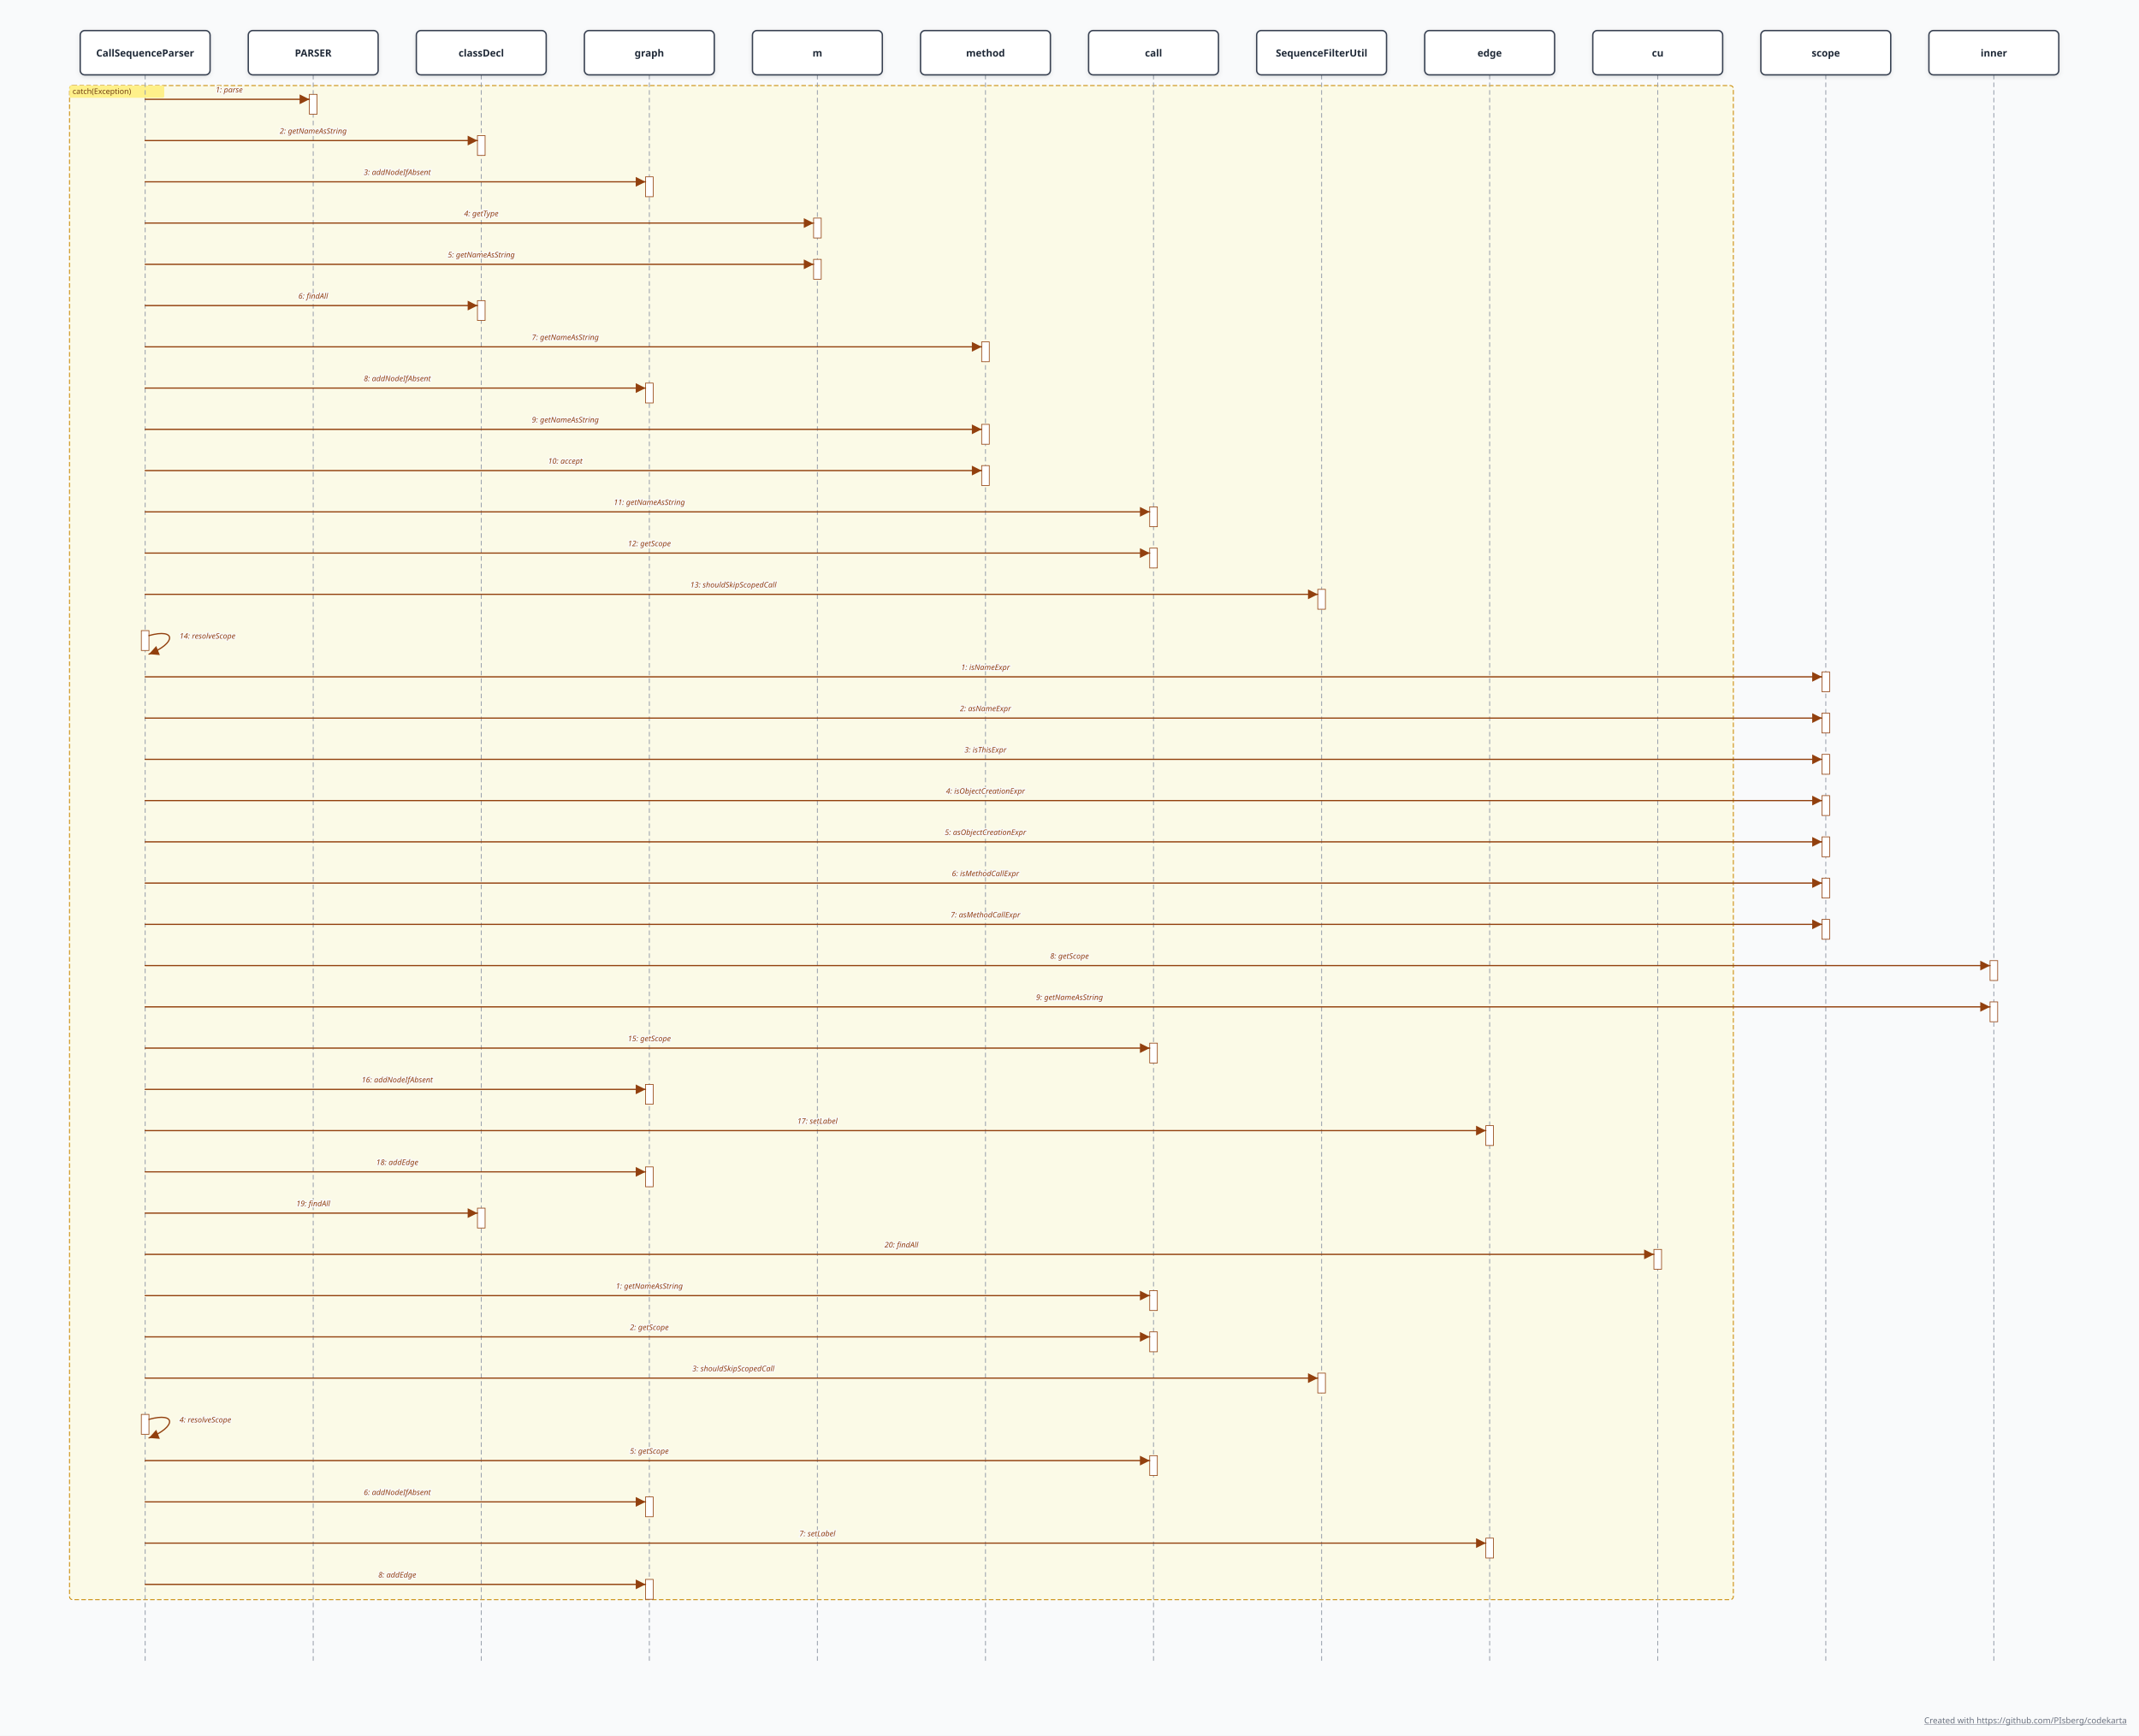
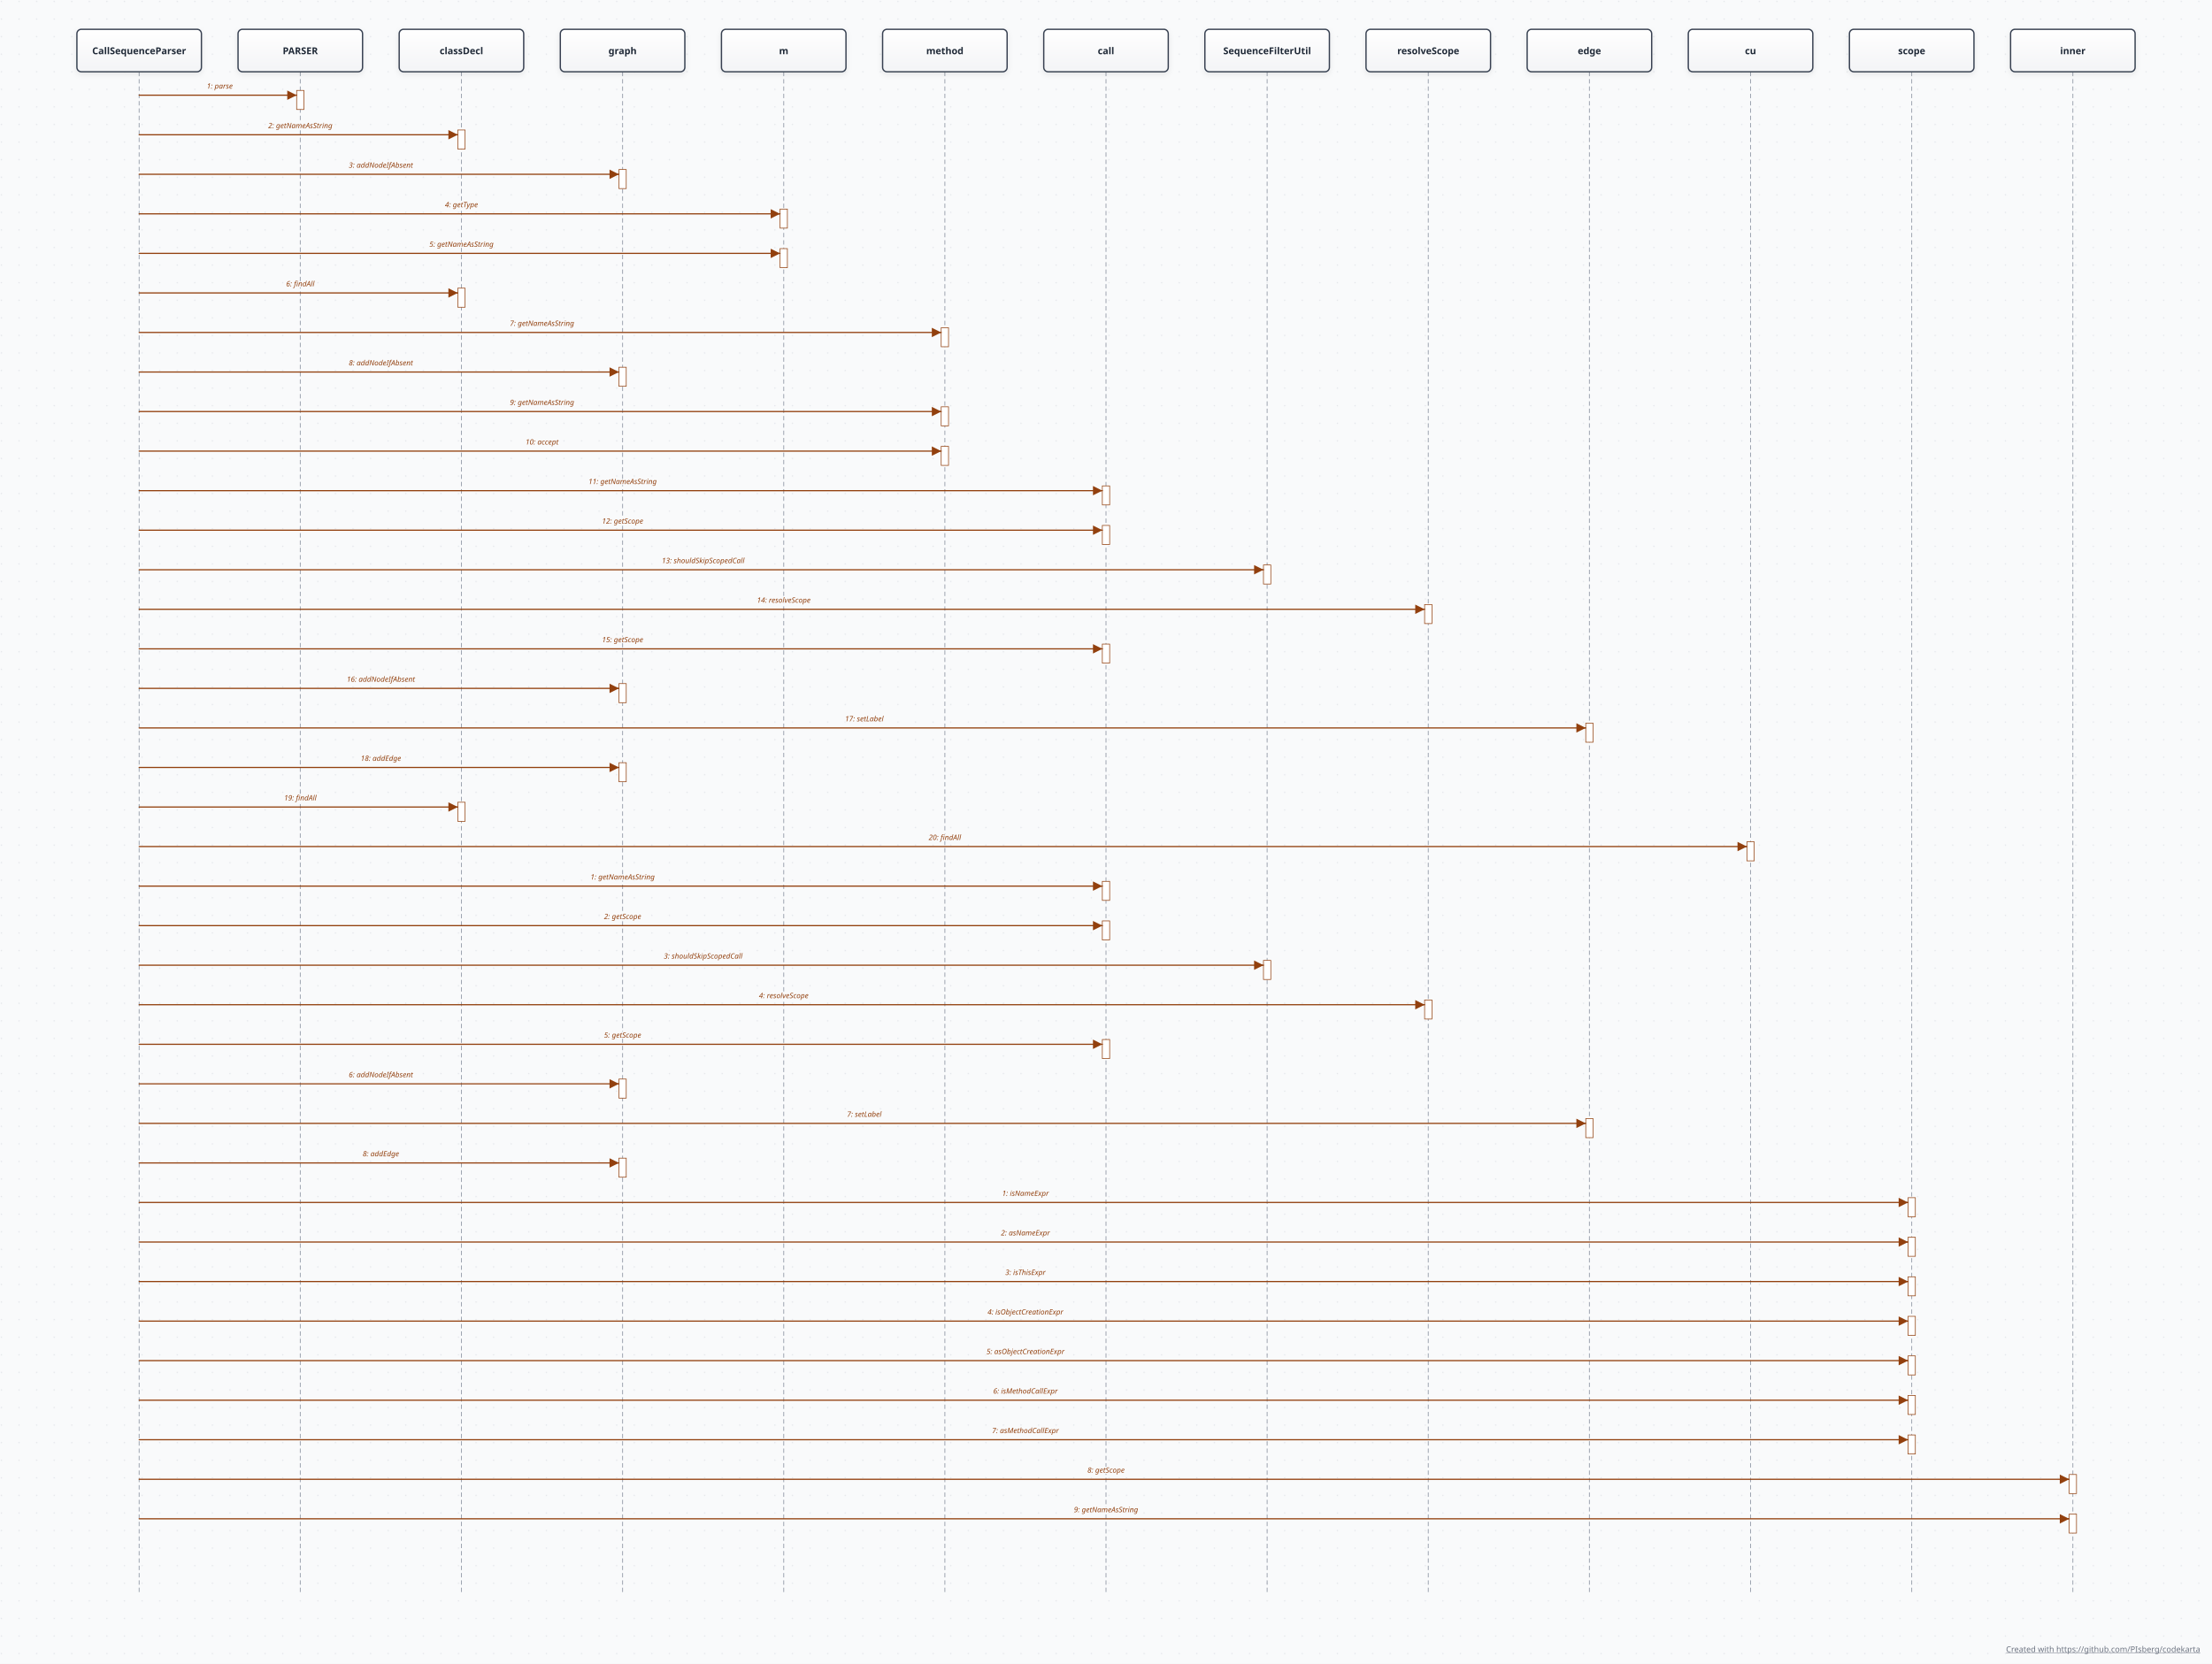
- <svg xmlns="http://www.w3.org/2000/svg" width="2800" height="2272" viewBox="0 0 2800 2272">
+ <svg xmlns="http://www.w3.org/2000/svg" width="3020" height="2272" viewBox="0 0 3020 2272">
  <defs>
    <style>
- svg { font-family: -apple-system, BlinkMacSystemFont, 'Segoe UI', sans-serif; }
- .node-rect { transition: filter 0.15s; }
- .node-rect:hover { stroke-width: 2.5 !important; }
- .edge-line { stroke-linecap: round; stroke-linejoin: round; }
- .edge-label { paint-order: stroke; stroke: #f9fafb; stroke-width: 3; }
- .diagram-attribution { fill: #6b7280; text-decoration: underline; }
- .diagram-attribution:hover { fill: #374151; text-decoration: underline; }
- .group-rect { }
+ svg { font-family: 'Outfit', 'Inter', -apple-system, BlinkMacSystemFont, 'Segoe UI', sans-serif; }
+ text { font-family: 'Outfit', 'Inter', -apple-system, BlinkMacSystemFont, 'Segoe UI', sans-serif !important; }
+ .node-rect { transition: filter 0.2s ease, stroke-width 0.2s ease, stroke 0.2s ease; }
+ .node-rect:hover { stroke-width: 2.2 !important; filter: drop-shadow(0 8px 16px rgba(15, 23, 42, 0.12)) !important; }
+ .edge-line { stroke-linecap: round; stroke-linejoin: round; transition: stroke-width 0.2s ease; }
+ .edge-line:hover { stroke-width: 2.5 !important; }
+ .edge-label { paint-order: stroke; stroke: #f9fafb; stroke-width: 3; font-weight: 500; }
+ .diagram-attribution { fill: #9ca3af; text-decoration: none; transition: fill 0.2s ease; }
+ .diagram-attribution:hover { fill: #4b5563; text-decoration: underline; }
+ .group-rect { transition: stroke-width 0.2s ease; }
.node-label { pointer-events: none; }
</style>
-     <filter id="nodeShadow" x="-15%" y="-15%" width="130%" height="130%">
-       <feDropShadow dx="0" dy="2" stdDeviation="3" flood-color="#0000001a" />
+     <filter id="nodeShadow" x="-20%" y="-20%" width="140%" height="140%">
+       <feDropShadow dx="0" dy="3" stdDeviation="4" flood-color="#0f172a" flood-opacity="0.08" />
    </filter>
+     <linearGradient id="grad-CLASS" x1="0%" y1="0%" x2="0%" y2="100%">
+       <stop offset="0%" stop-color="#ffffff" />
+       <stop offset="100%" stop-color="#f3f4f6" />
+     </linearGradient>
+     <linearGradient id="grad-INTERFACE" x1="0%" y1="0%" x2="0%" y2="100%">
+       <stop offset="0%" stop-color="#eff6ff" />
+       <stop offset="100%" stop-color="#dbeafe" />
+     </linearGradient>
+     <linearGradient id="grad-MODULE" x1="0%" y1="0%" x2="0%" y2="100%">
+       <stop offset="0%" stop-color="#faf5ff" />
+       <stop offset="100%" stop-color="#ede9fe" />
+     </linearGradient>
+     <linearGradient id="grad-METHOD" x1="0%" y1="0%" x2="0%" y2="100%">
+       <stop offset="0%" stop-color="#fffbeb" />
+       <stop offset="100%" stop-color="#fef3c7" />
+     </linearGradient>
+     <linearGradient id="grad-PACKAGE" x1="0%" y1="0%" x2="0%" y2="100%">
+       <stop offset="0%" stop-color="#ecfdf5" />
+       <stop offset="100%" stop-color="#d1fae5" />
+     </linearGradient>
+     <linearGradient id="grad-EXCEPTION" x1="0%" y1="0%" x2="0%" y2="100%">
+       <stop offset="0%" stop-color="#fef2f2" />
+       <stop offset="100%" stop-color="#fee2e2" />
+     </linearGradient>
+     <linearGradient id="grad-STATE" x1="0%" y1="0%" x2="0%" y2="100%">
+       <stop offset="0%" stop-color="#f0f9ff" />
+       <stop offset="100%" stop-color="#e0f2fe" />
+     </linearGradient>
+     <pattern id="dotGrid" width="24" height="24" patternUnits="userSpaceOnUse">
+       <circle cx="2" cy="2" r="1" fill="#e5e7eb" />
+     </pattern>
    <marker id="seq-marker-call" markerWidth="10" markerHeight="8" refX="8" refY="4" orient="auto">
      <path d="M0,0 L8,4 L0,8 Z" fill="#92400e" />
    </marker>
    <marker id="seq-marker-exc" markerWidth="10" markerHeight="8" refX="8" refY="4" orient="auto">
      <path d="M0,0 L8,4 L0,8 Z" fill="#dc2626" />
    </marker>
  </defs>
-   <rect width="2800" height="2272" fill="#f9fafb" />
-   <rect class="group-rect" x="91.0" y="112.0" width="2178.0" height="1982.0" rx="4" fill="#fef9c3" fill-opacity="0.35" stroke="#ca8a04" stroke-dasharray="6,3" stroke-width="1.2" />
-   <rect x="91.0" y="112.0" width="124.0" height="16" rx="2" fill="#fef08a" />
-   <text x="95.0" y="123.0" font-family="sans-serif" font-size="10" fill="#713f12">catch(Exception)</text>
+   <rect width="3020" height="2272" fill="#f9fafb" />
+   <rect width="3020" height="2272" fill="url(#dotGrid)" />
  <line x1="190.0" y1="98.0" x2="190.0" y2="2178.0" stroke="#9ca3af" stroke-width="1.2" stroke-dasharray="6,4" />
  <line x1="410.0" y1="98.0" x2="410.0" y2="2178.0" stroke="#9ca3af" stroke-width="1.2" stroke-dasharray="6,4" />
  <line x1="630.0" y1="98.0" x2="630.0" y2="2178.0" stroke="#9ca3af" stroke-width="1.2" stroke-dasharray="6,4" />
  <line x1="850.0" y1="98.0" x2="850.0" y2="2178.0" stroke="#9ca3af" stroke-width="1.2" stroke-dasharray="6,4" />
  <line x1="1070.0" y1="98.0" x2="1070.0" y2="2178.0" stroke="#9ca3af" stroke-width="1.2" stroke-dasharray="6,4" />
  <line x1="1290.0" y1="98.0" x2="1290.0" y2="2178.0" stroke="#9ca3af" stroke-width="1.2" stroke-dasharray="6,4" />
  <line x1="1510.0" y1="98.0" x2="1510.0" y2="2178.0" stroke="#9ca3af" stroke-width="1.2" stroke-dasharray="6,4" />
  <line x1="1730.0" y1="98.0" x2="1730.0" y2="2178.0" stroke="#9ca3af" stroke-width="1.2" stroke-dasharray="6,4" />
  <line x1="1950.0" y1="98.0" x2="1950.0" y2="2178.0" stroke="#9ca3af" stroke-width="1.2" stroke-dasharray="6,4" />
  <line x1="2170.0" y1="98.0" x2="2170.0" y2="2178.0" stroke="#9ca3af" stroke-width="1.2" stroke-dasharray="6,4" />
  <line x1="2390.0" y1="98.0" x2="2390.0" y2="2178.0" stroke="#9ca3af" stroke-width="1.2" stroke-dasharray="6,4" />
  <line x1="2610.0" y1="98.0" x2="2610.0" y2="2178.0" stroke="#9ca3af" stroke-width="1.2" stroke-dasharray="6,4" />
+   <line x1="2830.0" y1="98.0" x2="2830.0" y2="2178.0" stroke="#9ca3af" stroke-width="1.2" stroke-dasharray="6,4" />
  <rect x="405.0" y="123.5" width="10.0" height="26.0" fill="#ffffff" stroke="#92400e" stroke-width="0.9" />
  <rect x="625.0" y="177.5" width="10.0" height="26.0" fill="#ffffff" stroke="#92400e" stroke-width="0.9" />
  <rect x="845.0" y="231.5" width="10.0" height="26.0" fill="#ffffff" stroke="#92400e" stroke-width="0.9" />
  <rect x="1065.0" y="285.5" width="10.0" height="26.0" fill="#ffffff" stroke="#92400e" stroke-width="0.9" />
  <rect x="1065.0" y="339.5" width="10.0" height="26.0" fill="#ffffff" stroke="#92400e" stroke-width="0.9" />
  <rect x="625.0" y="393.5" width="10.0" height="26.0" fill="#ffffff" stroke="#92400e" stroke-width="0.9" />
  <rect x="1285.0" y="447.5" width="10.0" height="26.0" fill="#ffffff" stroke="#92400e" stroke-width="0.9" />
  <rect x="845.0" y="501.5" width="10.0" height="26.0" fill="#ffffff" stroke="#92400e" stroke-width="0.9" />
  <rect x="1285.0" y="555.5" width="10.0" height="26.0" fill="#ffffff" stroke="#92400e" stroke-width="0.9" />
  <rect x="1285.0" y="609.5" width="10.0" height="26.0" fill="#ffffff" stroke="#92400e" stroke-width="0.9" />
  <rect x="1505.0" y="663.5" width="10.0" height="26.0" fill="#ffffff" stroke="#92400e" stroke-width="0.9" />
  <rect x="1505.0" y="717.5" width="10.0" height="26.0" fill="#ffffff" stroke="#92400e" stroke-width="0.9" />
  <rect x="1725.0" y="771.5" width="10.0" height="26.0" fill="#ffffff" stroke="#92400e" stroke-width="0.9" />
-   <rect x="185.0" y="825.5" width="10.0" height="26.0" fill="#ffffff" stroke="#92400e" stroke-width="0.9" />
-   <rect x="2385.0" y="879.5" width="10.0" height="26.0" fill="#ffffff" stroke="#92400e" stroke-width="0.9" />
-   <rect x="2385.0" y="933.5" width="10.0" height="26.0" fill="#ffffff" stroke="#92400e" stroke-width="0.9" />
-   <rect x="2385.0" y="987.5" width="10.0" height="26.0" fill="#ffffff" stroke="#92400e" stroke-width="0.9" />
-   <rect x="2385.0" y="1041.5" width="10.0" height="26.0" fill="#ffffff" stroke="#92400e" stroke-width="0.9" />
-   <rect x="2385.0" y="1095.5" width="10.0" height="26.0" fill="#ffffff" stroke="#92400e" stroke-width="0.9" />
+   <rect x="1945.0" y="825.5" width="10.0" height="26.0" fill="#ffffff" stroke="#92400e" stroke-width="0.9" />
+   <rect x="1505.0" y="879.5" width="10.0" height="26.0" fill="#ffffff" stroke="#92400e" stroke-width="0.9" />
+   <rect x="845.0" y="933.5" width="10.0" height="26.0" fill="#ffffff" stroke="#92400e" stroke-width="0.9" />
+   <rect x="2165.0" y="987.5" width="10.0" height="26.0" fill="#ffffff" stroke="#92400e" stroke-width="0.9" />
+   <rect x="845.0" y="1041.5" width="10.0" height="26.0" fill="#ffffff" stroke="#92400e" stroke-width="0.9" />
+   <rect x="625.0" y="1095.5" width="10.0" height="26.0" fill="#ffffff" stroke="#92400e" stroke-width="0.9" />
  <rect x="2385.0" y="1149.5" width="10.0" height="26.0" fill="#ffffff" stroke="#92400e" stroke-width="0.9" />
-   <rect x="2385.0" y="1203.5" width="10.0" height="26.0" fill="#ffffff" stroke="#92400e" stroke-width="0.9" />
-   <rect x="2605.0" y="1257.5" width="10.0" height="26.0" fill="#ffffff" stroke="#92400e" stroke-width="0.9" />
-   <rect x="2605.0" y="1311.5" width="10.0" height="26.0" fill="#ffffff" stroke="#92400e" stroke-width="0.9" />
-   <rect x="1505.0" y="1365.5" width="10.0" height="26.0" fill="#ffffff" stroke="#92400e" stroke-width="0.9" />
-   <rect x="845.0" y="1419.5" width="10.0" height="26.0" fill="#ffffff" stroke="#92400e" stroke-width="0.9" />
-   <rect x="1945.0" y="1473.5" width="10.0" height="26.0" fill="#ffffff" stroke="#92400e" stroke-width="0.9" />
-   <rect x="845.0" y="1527.5" width="10.0" height="26.0" fill="#ffffff" stroke="#92400e" stroke-width="0.9" />
-   <rect x="625.0" y="1581.5" width="10.0" height="26.0" fill="#ffffff" stroke="#92400e" stroke-width="0.9" />
-   <rect x="2165.0" y="1635.5" width="10.0" height="26.0" fill="#ffffff" stroke="#92400e" stroke-width="0.9" />
-   <rect x="1505.0" y="1689.5" width="10.0" height="26.0" fill="#ffffff" stroke="#92400e" stroke-width="0.9" />
-   <rect x="1505.0" y="1743.5" width="10.0" height="26.0" fill="#ffffff" stroke="#92400e" stroke-width="0.9" />
-   <rect x="1725.0" y="1797.5" width="10.0" height="26.0" fill="#ffffff" stroke="#92400e" stroke-width="0.9" />
-   <rect x="185.0" y="1851.5" width="10.0" height="26.0" fill="#ffffff" stroke="#92400e" stroke-width="0.9" />
-   <rect x="1505.0" y="1905.5" width="10.0" height="26.0" fill="#ffffff" stroke="#92400e" stroke-width="0.9" />
-   <rect x="845.0" y="1959.5" width="10.0" height="26.0" fill="#ffffff" stroke="#92400e" stroke-width="0.9" />
-   <rect x="1945.0" y="2013.5" width="10.0" height="26.0" fill="#ffffff" stroke="#92400e" stroke-width="0.9" />
-   <rect x="845.0" y="2067.5" width="10.0" height="26.0" fill="#ffffff" stroke="#92400e" stroke-width="0.9" />
+   <rect x="1505.0" y="1203.5" width="10.0" height="26.0" fill="#ffffff" stroke="#92400e" stroke-width="0.9" />
+   <rect x="1505.0" y="1257.5" width="10.0" height="26.0" fill="#ffffff" stroke="#92400e" stroke-width="0.9" />
+   <rect x="1725.0" y="1311.5" width="10.0" height="26.0" fill="#ffffff" stroke="#92400e" stroke-width="0.9" />
+   <rect x="1945.0" y="1365.5" width="10.0" height="26.0" fill="#ffffff" stroke="#92400e" stroke-width="0.9" />
+   <rect x="1505.0" y="1419.5" width="10.0" height="26.0" fill="#ffffff" stroke="#92400e" stroke-width="0.9" />
+   <rect x="845.0" y="1473.5" width="10.0" height="26.0" fill="#ffffff" stroke="#92400e" stroke-width="0.9" />
+   <rect x="2165.0" y="1527.5" width="10.0" height="26.0" fill="#ffffff" stroke="#92400e" stroke-width="0.9" />
+   <rect x="845.0" y="1581.5" width="10.0" height="26.0" fill="#ffffff" stroke="#92400e" stroke-width="0.9" />
+   <rect x="2605.0" y="1635.5" width="10.0" height="26.0" fill="#ffffff" stroke="#92400e" stroke-width="0.9" />
+   <rect x="2605.0" y="1689.5" width="10.0" height="26.0" fill="#ffffff" stroke="#92400e" stroke-width="0.9" />
+   <rect x="2605.0" y="1743.5" width="10.0" height="26.0" fill="#ffffff" stroke="#92400e" stroke-width="0.9" />
+   <rect x="2605.0" y="1797.5" width="10.0" height="26.0" fill="#ffffff" stroke="#92400e" stroke-width="0.9" />
+   <rect x="2605.0" y="1851.5" width="10.0" height="26.0" fill="#ffffff" stroke="#92400e" stroke-width="0.9" />
+   <rect x="2605.0" y="1905.5" width="10.0" height="26.0" fill="#ffffff" stroke="#92400e" stroke-width="0.9" />
+   <rect x="2605.0" y="1959.5" width="10.0" height="26.0" fill="#ffffff" stroke="#92400e" stroke-width="0.9" />
+   <rect x="2825.0" y="2013.5" width="10.0" height="26.0" fill="#ffffff" stroke="#92400e" stroke-width="0.9" />
+   <rect x="2825.0" y="2067.5" width="10.0" height="26.0" fill="#ffffff" stroke="#92400e" stroke-width="0.9" />
  <line class="edge-line" x1="190.0" y1="130.0" x2="405.0" y2="130.0" stroke="#92400e" stroke-width="1.6" marker-end="url(#seq-marker-call)" />
  <text class="edge-label" x="300.0" y="121.0" text-anchor="middle" font-family="sans-serif" font-size="10" fill="#92400e" font-style="italic">1: parse</text>
  <line class="edge-line" x1="190.0" y1="184.0" x2="625.0" y2="184.0" stroke="#92400e" stroke-width="1.6" marker-end="url(#seq-marker-call)" />
  <text class="edge-label" x="410.0" y="175.0" text-anchor="middle" font-family="sans-serif" font-size="10" fill="#92400e" font-style="italic">2: getNameAsString</text>
  <line class="edge-line" x1="190.0" y1="238.0" x2="845.0" y2="238.0" stroke="#92400e" stroke-width="1.6" marker-end="url(#seq-marker-call)" />
  <text class="edge-label" x="520.0" y="229.0" text-anchor="middle" font-family="sans-serif" font-size="10" fill="#92400e" font-style="italic">3: addNodeIfAbsent</text>
  <line class="edge-line" x1="190.0" y1="292.0" x2="1065.0" y2="292.0" stroke="#92400e" stroke-width="1.6" marker-end="url(#seq-marker-call)" />
  <text class="edge-label" x="630.0" y="283.0" text-anchor="middle" font-family="sans-serif" font-size="10" fill="#92400e" font-style="italic">4: getType</text>
  <line class="edge-line" x1="190.0" y1="346.0" x2="1065.0" y2="346.0" stroke="#92400e" stroke-width="1.6" marker-end="url(#seq-marker-call)" />
  <text class="edge-label" x="630.0" y="337.0" text-anchor="middle" font-family="sans-serif" font-size="10" fill="#92400e" font-style="italic">5: getNameAsString</text>
  <line class="edge-line" x1="190.0" y1="400.0" x2="625.0" y2="400.0" stroke="#92400e" stroke-width="1.6" marker-end="url(#seq-marker-call)" />
  <text class="edge-label" x="410.0" y="391.0" text-anchor="middle" font-family="sans-serif" font-size="10" fill="#92400e" font-style="italic">6: findAll</text>
  <line class="edge-line" x1="190.0" y1="454.0" x2="1285.0" y2="454.0" stroke="#92400e" stroke-width="1.6" marker-end="url(#seq-marker-call)" />
  <text class="edge-label" x="740.0" y="445.0" text-anchor="middle" font-family="sans-serif" font-size="10" fill="#92400e" font-style="italic">7: getNameAsString</text>
  <line class="edge-line" x1="190.0" y1="508.0" x2="845.0" y2="508.0" stroke="#92400e" stroke-width="1.6" marker-end="url(#seq-marker-call)" />
  <text class="edge-label" x="520.0" y="499.0" text-anchor="middle" font-family="sans-serif" font-size="10" fill="#92400e" font-style="italic">8: addNodeIfAbsent</text>
  <line class="edge-line" x1="190.0" y1="562.0" x2="1285.0" y2="562.0" stroke="#92400e" stroke-width="1.6" marker-end="url(#seq-marker-call)" />
  <text class="edge-label" x="740.0" y="553.0" text-anchor="middle" font-family="sans-serif" font-size="10" fill="#92400e" font-style="italic">9: getNameAsString</text>
  <line class="edge-line" x1="190.0" y1="616.0" x2="1285.0" y2="616.0" stroke="#92400e" stroke-width="1.6" marker-end="url(#seq-marker-call)" />
  <text class="edge-label" x="740.0" y="607.0" text-anchor="middle" font-family="sans-serif" font-size="10" fill="#92400e" font-style="italic">10: accept</text>
  <line class="edge-line" x1="190.0" y1="670.0" x2="1505.0" y2="670.0" stroke="#92400e" stroke-width="1.6" marker-end="url(#seq-marker-call)" />
  <text class="edge-label" x="850.0" y="661.0" text-anchor="middle" font-family="sans-serif" font-size="10" fill="#92400e" font-style="italic">11: getNameAsString</text>
  <line class="edge-line" x1="190.0" y1="724.0" x2="1505.0" y2="724.0" stroke="#92400e" stroke-width="1.6" marker-end="url(#seq-marker-call)" />
  <text class="edge-label" x="850.0" y="715.0" text-anchor="middle" font-family="sans-serif" font-size="10" fill="#92400e" font-style="italic">12: getScope</text>
  <line class="edge-line" x1="190.0" y1="778.0" x2="1725.0" y2="778.0" stroke="#92400e" stroke-width="1.6" marker-end="url(#seq-marker-call)" />
  <text class="edge-label" x="960.0" y="769.0" text-anchor="middle" font-family="sans-serif" font-size="10" fill="#92400e" font-style="italic">13: shouldSkipScopedCall</text>
-   <path class="edge-line" d="M195.0 832.0 C231.0 822.0 231.0 842.0 195.0 856.3" fill="none" stroke="#92400e" stroke-width="1.6" marker-end="url(#seq-marker-call)" />
-   <text class="edge-label" x="235.0" y="836.0" text-anchor="start" font-family="sans-serif" font-size="10" fill="#92400e" font-style="italic">14: resolveScope</text>
-   <line class="edge-line" x1="190.0" y1="886.0" x2="2385.0" y2="886.0" stroke="#92400e" stroke-width="1.6" marker-end="url(#seq-marker-call)" />
-   <text class="edge-label" x="1290.0" y="877.0" text-anchor="middle" font-family="sans-serif" font-size="10" fill="#92400e" font-style="italic">1: isNameExpr</text>
-   <line class="edge-line" x1="190.0" y1="940.0" x2="2385.0" y2="940.0" stroke="#92400e" stroke-width="1.6" marker-end="url(#seq-marker-call)" />
-   <text class="edge-label" x="1290.0" y="931.0" text-anchor="middle" font-family="sans-serif" font-size="10" fill="#92400e" font-style="italic">2: asNameExpr</text>
-   <line class="edge-line" x1="190.0" y1="994.0" x2="2385.0" y2="994.0" stroke="#92400e" stroke-width="1.6" marker-end="url(#seq-marker-call)" />
-   <text class="edge-label" x="1290.0" y="985.0" text-anchor="middle" font-family="sans-serif" font-size="10" fill="#92400e" font-style="italic">3: isThisExpr</text>
-   <line class="edge-line" x1="190.0" y1="1048.0" x2="2385.0" y2="1048.0" stroke="#92400e" stroke-width="1.6" marker-end="url(#seq-marker-call)" />
-   <text class="edge-label" x="1290.0" y="1039.0" text-anchor="middle" font-family="sans-serif" font-size="10" fill="#92400e" font-style="italic">4: isObjectCreationExpr</text>
-   <line class="edge-line" x1="190.0" y1="1102.0" x2="2385.0" y2="1102.0" stroke="#92400e" stroke-width="1.6" marker-end="url(#seq-marker-call)" />
-   <text class="edge-label" x="1290.0" y="1093.0" text-anchor="middle" font-family="sans-serif" font-size="10" fill="#92400e" font-style="italic">5: asObjectCreationExpr</text>
+   <line class="edge-line" x1="190.0" y1="832.0" x2="1945.0" y2="832.0" stroke="#92400e" stroke-width="1.6" marker-end="url(#seq-marker-call)" />
+   <text class="edge-label" x="1070.0" y="823.0" text-anchor="middle" font-family="sans-serif" font-size="10" fill="#92400e" font-style="italic">14: resolveScope</text>
+   <line class="edge-line" x1="190.0" y1="886.0" x2="1505.0" y2="886.0" stroke="#92400e" stroke-width="1.6" marker-end="url(#seq-marker-call)" />
+   <text class="edge-label" x="850.0" y="877.0" text-anchor="middle" font-family="sans-serif" font-size="10" fill="#92400e" font-style="italic">15: getScope</text>
+   <line class="edge-line" x1="190.0" y1="940.0" x2="845.0" y2="940.0" stroke="#92400e" stroke-width="1.6" marker-end="url(#seq-marker-call)" />
+   <text class="edge-label" x="520.0" y="931.0" text-anchor="middle" font-family="sans-serif" font-size="10" fill="#92400e" font-style="italic">16: addNodeIfAbsent</text>
+   <line class="edge-line" x1="190.0" y1="994.0" x2="2165.0" y2="994.0" stroke="#92400e" stroke-width="1.6" marker-end="url(#seq-marker-call)" />
+   <text class="edge-label" x="1180.0" y="985.0" text-anchor="middle" font-family="sans-serif" font-size="10" fill="#92400e" font-style="italic">17: setLabel</text>
+   <line class="edge-line" x1="190.0" y1="1048.0" x2="845.0" y2="1048.0" stroke="#92400e" stroke-width="1.6" marker-end="url(#seq-marker-call)" />
+   <text class="edge-label" x="520.0" y="1039.0" text-anchor="middle" font-family="sans-serif" font-size="10" fill="#92400e" font-style="italic">18: addEdge</text>
+   <line class="edge-line" x1="190.0" y1="1102.0" x2="625.0" y2="1102.0" stroke="#92400e" stroke-width="1.6" marker-end="url(#seq-marker-call)" />
+   <text class="edge-label" x="410.0" y="1093.0" text-anchor="middle" font-family="sans-serif" font-size="10" fill="#92400e" font-style="italic">19: findAll</text>
  <line class="edge-line" x1="190.0" y1="1156.0" x2="2385.0" y2="1156.0" stroke="#92400e" stroke-width="1.6" marker-end="url(#seq-marker-call)" />
-   <text class="edge-label" x="1290.0" y="1147.0" text-anchor="middle" font-family="sans-serif" font-size="10" fill="#92400e" font-style="italic">6: isMethodCallExpr</text>
-   <line class="edge-line" x1="190.0" y1="1210.0" x2="2385.0" y2="1210.0" stroke="#92400e" stroke-width="1.6" marker-end="url(#seq-marker-call)" />
-   <text class="edge-label" x="1290.0" y="1201.0" text-anchor="middle" font-family="sans-serif" font-size="10" fill="#92400e" font-style="italic">7: asMethodCallExpr</text>
-   <line class="edge-line" x1="190.0" y1="1264.0" x2="2605.0" y2="1264.0" stroke="#92400e" stroke-width="1.6" marker-end="url(#seq-marker-call)" />
-   <text class="edge-label" x="1400.0" y="1255.0" text-anchor="middle" font-family="sans-serif" font-size="10" fill="#92400e" font-style="italic">8: getScope</text>
-   <line class="edge-line" x1="190.0" y1="1318.0" x2="2605.0" y2="1318.0" stroke="#92400e" stroke-width="1.6" marker-end="url(#seq-marker-call)" />
-   <text class="edge-label" x="1400.0" y="1309.0" text-anchor="middle" font-family="sans-serif" font-size="10" fill="#92400e" font-style="italic">9: getNameAsString</text>
-   <line class="edge-line" x1="190.0" y1="1372.0" x2="1505.0" y2="1372.0" stroke="#92400e" stroke-width="1.6" marker-end="url(#seq-marker-call)" />
-   <text class="edge-label" x="850.0" y="1363.0" text-anchor="middle" font-family="sans-serif" font-size="10" fill="#92400e" font-style="italic">15: getScope</text>
-   <line class="edge-line" x1="190.0" y1="1426.0" x2="845.0" y2="1426.0" stroke="#92400e" stroke-width="1.6" marker-end="url(#seq-marker-call)" />
-   <text class="edge-label" x="520.0" y="1417.0" text-anchor="middle" font-family="sans-serif" font-size="10" fill="#92400e" font-style="italic">16: addNodeIfAbsent</text>
-   <line class="edge-line" x1="190.0" y1="1480.0" x2="1945.0" y2="1480.0" stroke="#92400e" stroke-width="1.6" marker-end="url(#seq-marker-call)" />
-   <text class="edge-label" x="1070.0" y="1471.0" text-anchor="middle" font-family="sans-serif" font-size="10" fill="#92400e" font-style="italic">17: setLabel</text>
-   <line class="edge-line" x1="190.0" y1="1534.0" x2="845.0" y2="1534.0" stroke="#92400e" stroke-width="1.6" marker-end="url(#seq-marker-call)" />
-   <text class="edge-label" x="520.0" y="1525.0" text-anchor="middle" font-family="sans-serif" font-size="10" fill="#92400e" font-style="italic">18: addEdge</text>
-   <line class="edge-line" x1="190.0" y1="1588.0" x2="625.0" y2="1588.0" stroke="#92400e" stroke-width="1.6" marker-end="url(#seq-marker-call)" />
-   <text class="edge-label" x="410.0" y="1579.0" text-anchor="middle" font-family="sans-serif" font-size="10" fill="#92400e" font-style="italic">19: findAll</text>
-   <line class="edge-line" x1="190.0" y1="1642.0" x2="2165.0" y2="1642.0" stroke="#92400e" stroke-width="1.6" marker-end="url(#seq-marker-call)" />
-   <text class="edge-label" x="1180.0" y="1633.0" text-anchor="middle" font-family="sans-serif" font-size="10" fill="#92400e" font-style="italic">20: findAll</text>
-   <line class="edge-line" x1="190.0" y1="1696.0" x2="1505.0" y2="1696.0" stroke="#92400e" stroke-width="1.6" marker-end="url(#seq-marker-call)" />
-   <text class="edge-label" x="850.0" y="1687.0" text-anchor="middle" font-family="sans-serif" font-size="10" fill="#92400e" font-style="italic">1: getNameAsString</text>
-   <line class="edge-line" x1="190.0" y1="1750.0" x2="1505.0" y2="1750.0" stroke="#92400e" stroke-width="1.6" marker-end="url(#seq-marker-call)" />
-   <text class="edge-label" x="850.0" y="1741.0" text-anchor="middle" font-family="sans-serif" font-size="10" fill="#92400e" font-style="italic">2: getScope</text>
-   <line class="edge-line" x1="190.0" y1="1804.0" x2="1725.0" y2="1804.0" stroke="#92400e" stroke-width="1.6" marker-end="url(#seq-marker-call)" />
-   <text class="edge-label" x="960.0" y="1795.0" text-anchor="middle" font-family="sans-serif" font-size="10" fill="#92400e" font-style="italic">3: shouldSkipScopedCall</text>
-   <path class="edge-line" d="M195.0 1858.0 C231.0 1848.0 231.0 1868.0 195.0 1882.3" fill="none" stroke="#92400e" stroke-width="1.6" marker-end="url(#seq-marker-call)" />
-   <text class="edge-label" x="235.0" y="1862.0" text-anchor="start" font-family="sans-serif" font-size="10" fill="#92400e" font-style="italic">4: resolveScope</text>
-   <line class="edge-line" x1="190.0" y1="1912.0" x2="1505.0" y2="1912.0" stroke="#92400e" stroke-width="1.6" marker-end="url(#seq-marker-call)" />
-   <text class="edge-label" x="850.0" y="1903.0" text-anchor="middle" font-family="sans-serif" font-size="10" fill="#92400e" font-style="italic">5: getScope</text>
-   <line class="edge-line" x1="190.0" y1="1966.0" x2="845.0" y2="1966.0" stroke="#92400e" stroke-width="1.6" marker-end="url(#seq-marker-call)" />
-   <text class="edge-label" x="520.0" y="1957.0" text-anchor="middle" font-family="sans-serif" font-size="10" fill="#92400e" font-style="italic">6: addNodeIfAbsent</text>
-   <line class="edge-line" x1="190.0" y1="2020.0" x2="1945.0" y2="2020.0" stroke="#92400e" stroke-width="1.6" marker-end="url(#seq-marker-call)" />
-   <text class="edge-label" x="1070.0" y="2011.0" text-anchor="middle" font-family="sans-serif" font-size="10" fill="#92400e" font-style="italic">7: setLabel</text>
-   <line class="edge-line" x1="190.0" y1="2074.0" x2="845.0" y2="2074.0" stroke="#92400e" stroke-width="1.6" marker-end="url(#seq-marker-call)" />
-   <text class="edge-label" x="520.0" y="2065.0" text-anchor="middle" font-family="sans-serif" font-size="10" fill="#92400e" font-style="italic">8: addEdge</text>
-   <rect class="node-rect" x="105.0" y="40.0" width="170.0" height="58.0" rx="6" fill="#ffffff" stroke="#374151" stroke-width="1.8" filter="url(#nodeShadow)" />
+   <text class="edge-label" x="1290.0" y="1147.0" text-anchor="middle" font-family="sans-serif" font-size="10" fill="#92400e" font-style="italic">20: findAll</text>
+   <line class="edge-line" x1="190.0" y1="1210.0" x2="1505.0" y2="1210.0" stroke="#92400e" stroke-width="1.6" marker-end="url(#seq-marker-call)" />
+   <text class="edge-label" x="850.0" y="1201.0" text-anchor="middle" font-family="sans-serif" font-size="10" fill="#92400e" font-style="italic">1: getNameAsString</text>
+   <line class="edge-line" x1="190.0" y1="1264.0" x2="1505.0" y2="1264.0" stroke="#92400e" stroke-width="1.6" marker-end="url(#seq-marker-call)" />
+   <text class="edge-label" x="850.0" y="1255.0" text-anchor="middle" font-family="sans-serif" font-size="10" fill="#92400e" font-style="italic">2: getScope</text>
+   <line class="edge-line" x1="190.0" y1="1318.0" x2="1725.0" y2="1318.0" stroke="#92400e" stroke-width="1.6" marker-end="url(#seq-marker-call)" />
+   <text class="edge-label" x="960.0" y="1309.0" text-anchor="middle" font-family="sans-serif" font-size="10" fill="#92400e" font-style="italic">3: shouldSkipScopedCall</text>
+   <line class="edge-line" x1="190.0" y1="1372.0" x2="1945.0" y2="1372.0" stroke="#92400e" stroke-width="1.6" marker-end="url(#seq-marker-call)" />
+   <text class="edge-label" x="1070.0" y="1363.0" text-anchor="middle" font-family="sans-serif" font-size="10" fill="#92400e" font-style="italic">4: resolveScope</text>
+   <line class="edge-line" x1="190.0" y1="1426.0" x2="1505.0" y2="1426.0" stroke="#92400e" stroke-width="1.6" marker-end="url(#seq-marker-call)" />
+   <text class="edge-label" x="850.0" y="1417.0" text-anchor="middle" font-family="sans-serif" font-size="10" fill="#92400e" font-style="italic">5: getScope</text>
+   <line class="edge-line" x1="190.0" y1="1480.0" x2="845.0" y2="1480.0" stroke="#92400e" stroke-width="1.6" marker-end="url(#seq-marker-call)" />
+   <text class="edge-label" x="520.0" y="1471.0" text-anchor="middle" font-family="sans-serif" font-size="10" fill="#92400e" font-style="italic">6: addNodeIfAbsent</text>
+   <line class="edge-line" x1="190.0" y1="1534.0" x2="2165.0" y2="1534.0" stroke="#92400e" stroke-width="1.6" marker-end="url(#seq-marker-call)" />
+   <text class="edge-label" x="1180.0" y="1525.0" text-anchor="middle" font-family="sans-serif" font-size="10" fill="#92400e" font-style="italic">7: setLabel</text>
+   <line class="edge-line" x1="190.0" y1="1588.0" x2="845.0" y2="1588.0" stroke="#92400e" stroke-width="1.6" marker-end="url(#seq-marker-call)" />
+   <text class="edge-label" x="520.0" y="1579.0" text-anchor="middle" font-family="sans-serif" font-size="10" fill="#92400e" font-style="italic">8: addEdge</text>
+   <line class="edge-line" x1="190.0" y1="1642.0" x2="2605.0" y2="1642.0" stroke="#92400e" stroke-width="1.6" marker-end="url(#seq-marker-call)" />
+   <text class="edge-label" x="1400.0" y="1633.0" text-anchor="middle" font-family="sans-serif" font-size="10" fill="#92400e" font-style="italic">1: isNameExpr</text>
+   <line class="edge-line" x1="190.0" y1="1696.0" x2="2605.0" y2="1696.0" stroke="#92400e" stroke-width="1.6" marker-end="url(#seq-marker-call)" />
+   <text class="edge-label" x="1400.0" y="1687.0" text-anchor="middle" font-family="sans-serif" font-size="10" fill="#92400e" font-style="italic">2: asNameExpr</text>
+   <line class="edge-line" x1="190.0" y1="1750.0" x2="2605.0" y2="1750.0" stroke="#92400e" stroke-width="1.6" marker-end="url(#seq-marker-call)" />
+   <text class="edge-label" x="1400.0" y="1741.0" text-anchor="middle" font-family="sans-serif" font-size="10" fill="#92400e" font-style="italic">3: isThisExpr</text>
+   <line class="edge-line" x1="190.0" y1="1804.0" x2="2605.0" y2="1804.0" stroke="#92400e" stroke-width="1.6" marker-end="url(#seq-marker-call)" />
+   <text class="edge-label" x="1400.0" y="1795.0" text-anchor="middle" font-family="sans-serif" font-size="10" fill="#92400e" font-style="italic">4: isObjectCreationExpr</text>
+   <line class="edge-line" x1="190.0" y1="1858.0" x2="2605.0" y2="1858.0" stroke="#92400e" stroke-width="1.6" marker-end="url(#seq-marker-call)" />
+   <text class="edge-label" x="1400.0" y="1849.0" text-anchor="middle" font-family="sans-serif" font-size="10" fill="#92400e" font-style="italic">5: asObjectCreationExpr</text>
+   <line class="edge-line" x1="190.0" y1="1912.0" x2="2605.0" y2="1912.0" stroke="#92400e" stroke-width="1.6" marker-end="url(#seq-marker-call)" />
+   <text class="edge-label" x="1400.0" y="1903.0" text-anchor="middle" font-family="sans-serif" font-size="10" fill="#92400e" font-style="italic">6: isMethodCallExpr</text>
+   <line class="edge-line" x1="190.0" y1="1966.0" x2="2605.0" y2="1966.0" stroke="#92400e" stroke-width="1.6" marker-end="url(#seq-marker-call)" />
+   <text class="edge-label" x="1400.0" y="1957.0" text-anchor="middle" font-family="sans-serif" font-size="10" fill="#92400e" font-style="italic">7: asMethodCallExpr</text>
+   <line class="edge-line" x1="190.0" y1="2020.0" x2="2825.0" y2="2020.0" stroke="#92400e" stroke-width="1.6" marker-end="url(#seq-marker-call)" />
+   <text class="edge-label" x="1510.0" y="2011.0" text-anchor="middle" font-family="sans-serif" font-size="10" fill="#92400e" font-style="italic">8: getScope</text>
+   <line class="edge-line" x1="190.0" y1="2074.0" x2="2825.0" y2="2074.0" stroke="#92400e" stroke-width="1.6" marker-end="url(#seq-marker-call)" />
+   <text class="edge-label" x="1510.0" y="2065.0" text-anchor="middle" font-family="sans-serif" font-size="10" fill="#92400e" font-style="italic">9: getNameAsString</text>
+   <rect class="node-rect" x="105.0" y="40.0" width="170.0" height="58.0" rx="6" fill="url(#grad-CLASS)" stroke="#374151" stroke-width="1.8" filter="url(#nodeShadow)" />
  <text class="node-label" x="190.0" y="69.0" text-anchor="middle" dominant-baseline="central" font-family="sans-serif" font-size="13" font-weight="bold" fill="#1f2937">CallSequenceParser</text>
-   <rect class="node-rect" x="325.0" y="40.0" width="170.0" height="58.0" rx="6" fill="#ffffff" stroke="#374151" stroke-width="1.8" filter="url(#nodeShadow)" />
+   <rect class="node-rect" x="325.0" y="40.0" width="170.0" height="58.0" rx="6" fill="url(#grad-CLASS)" stroke="#374151" stroke-width="1.8" filter="url(#nodeShadow)" />
  <text class="node-label" x="410.0" y="69.0" text-anchor="middle" dominant-baseline="central" font-family="sans-serif" font-size="13" font-weight="bold" fill="#1f2937">PARSER</text>
-   <rect class="node-rect" x="545.0" y="40.0" width="170.0" height="58.0" rx="6" fill="#ffffff" stroke="#374151" stroke-width="1.8" filter="url(#nodeShadow)" />
+   <rect class="node-rect" x="545.0" y="40.0" width="170.0" height="58.0" rx="6" fill="url(#grad-CLASS)" stroke="#374151" stroke-width="1.8" filter="url(#nodeShadow)" />
  <text class="node-label" x="630.0" y="69.0" text-anchor="middle" dominant-baseline="central" font-family="sans-serif" font-size="13" font-weight="bold" fill="#1f2937">classDecl</text>
-   <rect class="node-rect" x="765.0" y="40.0" width="170.0" height="58.0" rx="6" fill="#ffffff" stroke="#374151" stroke-width="1.8" filter="url(#nodeShadow)" />
+   <rect class="node-rect" x="765.0" y="40.0" width="170.0" height="58.0" rx="6" fill="url(#grad-CLASS)" stroke="#374151" stroke-width="1.8" filter="url(#nodeShadow)" />
  <text class="node-label" x="850.0" y="69.0" text-anchor="middle" dominant-baseline="central" font-family="sans-serif" font-size="13" font-weight="bold" fill="#1f2937">graph</text>
-   <rect class="node-rect" x="985.0" y="40.0" width="170.0" height="58.0" rx="6" fill="#ffffff" stroke="#374151" stroke-width="1.8" filter="url(#nodeShadow)" />
+   <rect class="node-rect" x="985.0" y="40.0" width="170.0" height="58.0" rx="6" fill="url(#grad-CLASS)" stroke="#374151" stroke-width="1.8" filter="url(#nodeShadow)" />
  <text class="node-label" x="1070.0" y="69.0" text-anchor="middle" dominant-baseline="central" font-family="sans-serif" font-size="13" font-weight="bold" fill="#1f2937">m</text>
-   <rect class="node-rect" x="1205.0" y="40.0" width="170.0" height="58.0" rx="6" fill="#ffffff" stroke="#374151" stroke-width="1.8" filter="url(#nodeShadow)" />
+   <rect class="node-rect" x="1205.0" y="40.0" width="170.0" height="58.0" rx="6" fill="url(#grad-CLASS)" stroke="#374151" stroke-width="1.8" filter="url(#nodeShadow)" />
  <text class="node-label" x="1290.0" y="69.0" text-anchor="middle" dominant-baseline="central" font-family="sans-serif" font-size="13" font-weight="bold" fill="#1f2937">method</text>
-   <rect class="node-rect" x="1425.0" y="40.0" width="170.0" height="58.0" rx="6" fill="#ffffff" stroke="#374151" stroke-width="1.8" filter="url(#nodeShadow)" />
+   <rect class="node-rect" x="1425.0" y="40.0" width="170.0" height="58.0" rx="6" fill="url(#grad-CLASS)" stroke="#374151" stroke-width="1.8" filter="url(#nodeShadow)" />
  <text class="node-label" x="1510.0" y="69.0" text-anchor="middle" dominant-baseline="central" font-family="sans-serif" font-size="13" font-weight="bold" fill="#1f2937">call</text>
-   <rect class="node-rect" x="1645.0" y="40.0" width="170.0" height="58.0" rx="6" fill="#ffffff" stroke="#374151" stroke-width="1.8" filter="url(#nodeShadow)" />
+   <rect class="node-rect" x="1645.0" y="40.0" width="170.0" height="58.0" rx="6" fill="url(#grad-CLASS)" stroke="#374151" stroke-width="1.8" filter="url(#nodeShadow)" />
  <text class="node-label" x="1730.0" y="69.0" text-anchor="middle" dominant-baseline="central" font-family="sans-serif" font-size="13" font-weight="bold" fill="#1f2937">SequenceFilterUtil</text>
-   <rect class="node-rect" x="1865.0" y="40.0" width="170.0" height="58.0" rx="6" fill="#ffffff" stroke="#374151" stroke-width="1.8" filter="url(#nodeShadow)" />
-   <text class="node-label" x="1950.0" y="69.0" text-anchor="middle" dominant-baseline="central" font-family="sans-serif" font-size="13" font-weight="bold" fill="#1f2937">edge</text>
-   <rect class="node-rect" x="2085.0" y="40.0" width="170.0" height="58.0" rx="6" fill="#ffffff" stroke="#374151" stroke-width="1.8" filter="url(#nodeShadow)" />
-   <text class="node-label" x="2170.0" y="69.0" text-anchor="middle" dominant-baseline="central" font-family="sans-serif" font-size="13" font-weight="bold" fill="#1f2937">cu</text>
-   <rect class="node-rect" x="2305.0" y="40.0" width="170.0" height="58.0" rx="6" fill="#ffffff" stroke="#374151" stroke-width="1.8" filter="url(#nodeShadow)" />
-   <text class="node-label" x="2390.0" y="69.0" text-anchor="middle" dominant-baseline="central" font-family="sans-serif" font-size="13" font-weight="bold" fill="#1f2937">scope</text>
-   <rect class="node-rect" x="2525.0" y="40.0" width="170.0" height="58.0" rx="6" fill="#ffffff" stroke="#374151" stroke-width="1.8" filter="url(#nodeShadow)" />
-   <text class="node-label" x="2610.0" y="69.0" text-anchor="middle" dominant-baseline="central" font-family="sans-serif" font-size="13" font-weight="bold" fill="#1f2937">inner</text>
+   <rect class="node-rect" x="1865.0" y="40.0" width="170.0" height="58.0" rx="6" fill="url(#grad-CLASS)" stroke="#374151" stroke-width="1.8" filter="url(#nodeShadow)" />
+   <text class="node-label" x="1950.0" y="69.0" text-anchor="middle" dominant-baseline="central" font-family="sans-serif" font-size="13" font-weight="bold" fill="#1f2937">resolveScope</text>
+   <rect class="node-rect" x="2085.0" y="40.0" width="170.0" height="58.0" rx="6" fill="url(#grad-CLASS)" stroke="#374151" stroke-width="1.8" filter="url(#nodeShadow)" />
+   <text class="node-label" x="2170.0" y="69.0" text-anchor="middle" dominant-baseline="central" font-family="sans-serif" font-size="13" font-weight="bold" fill="#1f2937">edge</text>
+   <rect class="node-rect" x="2305.0" y="40.0" width="170.0" height="58.0" rx="6" fill="url(#grad-CLASS)" stroke="#374151" stroke-width="1.8" filter="url(#nodeShadow)" />
+   <text class="node-label" x="2390.0" y="69.0" text-anchor="middle" dominant-baseline="central" font-family="sans-serif" font-size="13" font-weight="bold" fill="#1f2937">cu</text>
+   <rect class="node-rect" x="2525.0" y="40.0" width="170.0" height="58.0" rx="6" fill="url(#grad-CLASS)" stroke="#374151" stroke-width="1.8" filter="url(#nodeShadow)" />
+   <text class="node-label" x="2610.0" y="69.0" text-anchor="middle" dominant-baseline="central" font-family="sans-serif" font-size="13" font-weight="bold" fill="#1f2937">scope</text>
+   <rect class="node-rect" x="2745.0" y="40.0" width="170.0" height="58.0" rx="6" fill="url(#grad-CLASS)" stroke="#374151" stroke-width="1.8" filter="url(#nodeShadow)" />
+   <text class="node-label" x="2830.0" y="69.0" text-anchor="middle" dominant-baseline="central" font-family="sans-serif" font-size="13" font-weight="bold" fill="#1f2937">inner</text>
  <a class="diagram-attribution" href="https://github.com/PIsberg/codekarta" target="_blank" rel="noopener noreferrer">
-     <text x="2784.0" y="2256.0" text-anchor="end" font-family="sans-serif" font-size="11" fill="#6b7280" text-decoration="underline">Created with https://github.com/PIsberg/codekarta</text>
+     <text x="3004.0" y="2256.0" text-anchor="end" font-family="sans-serif" font-size="11" fill="#6b7280" text-decoration="underline">Created with https://github.com/PIsberg/codekarta</text>
  </a>
</svg>
